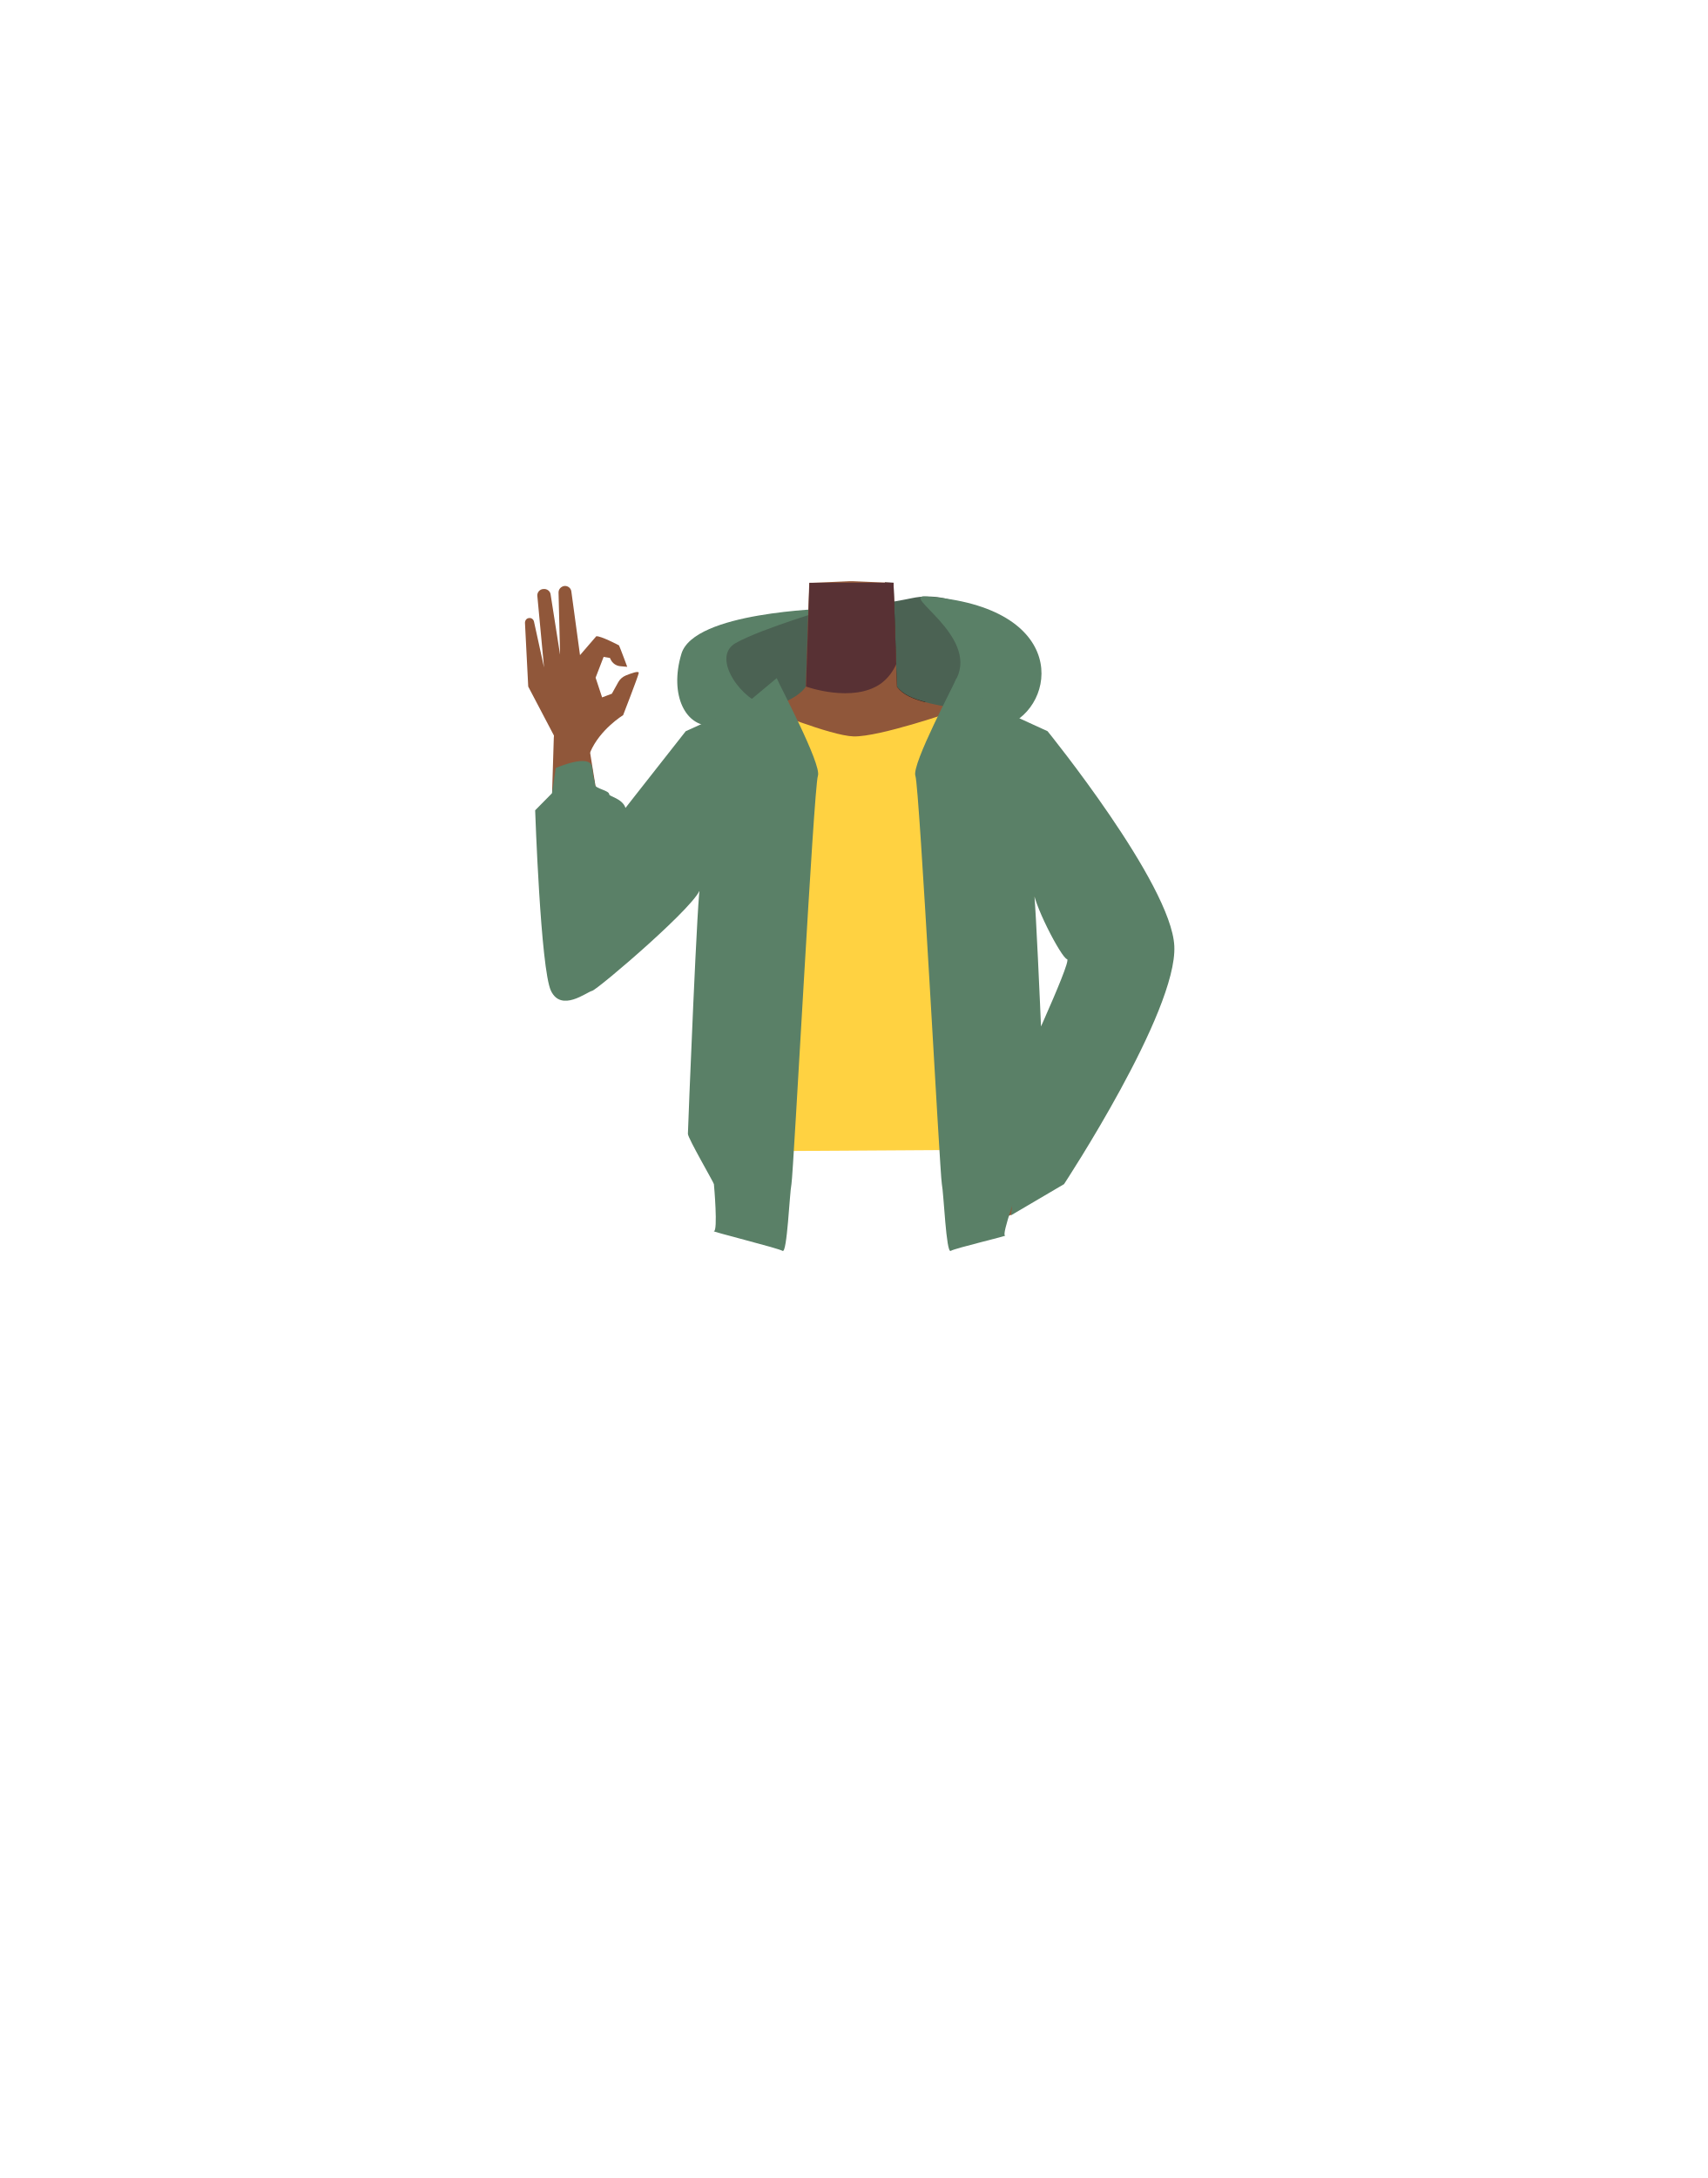
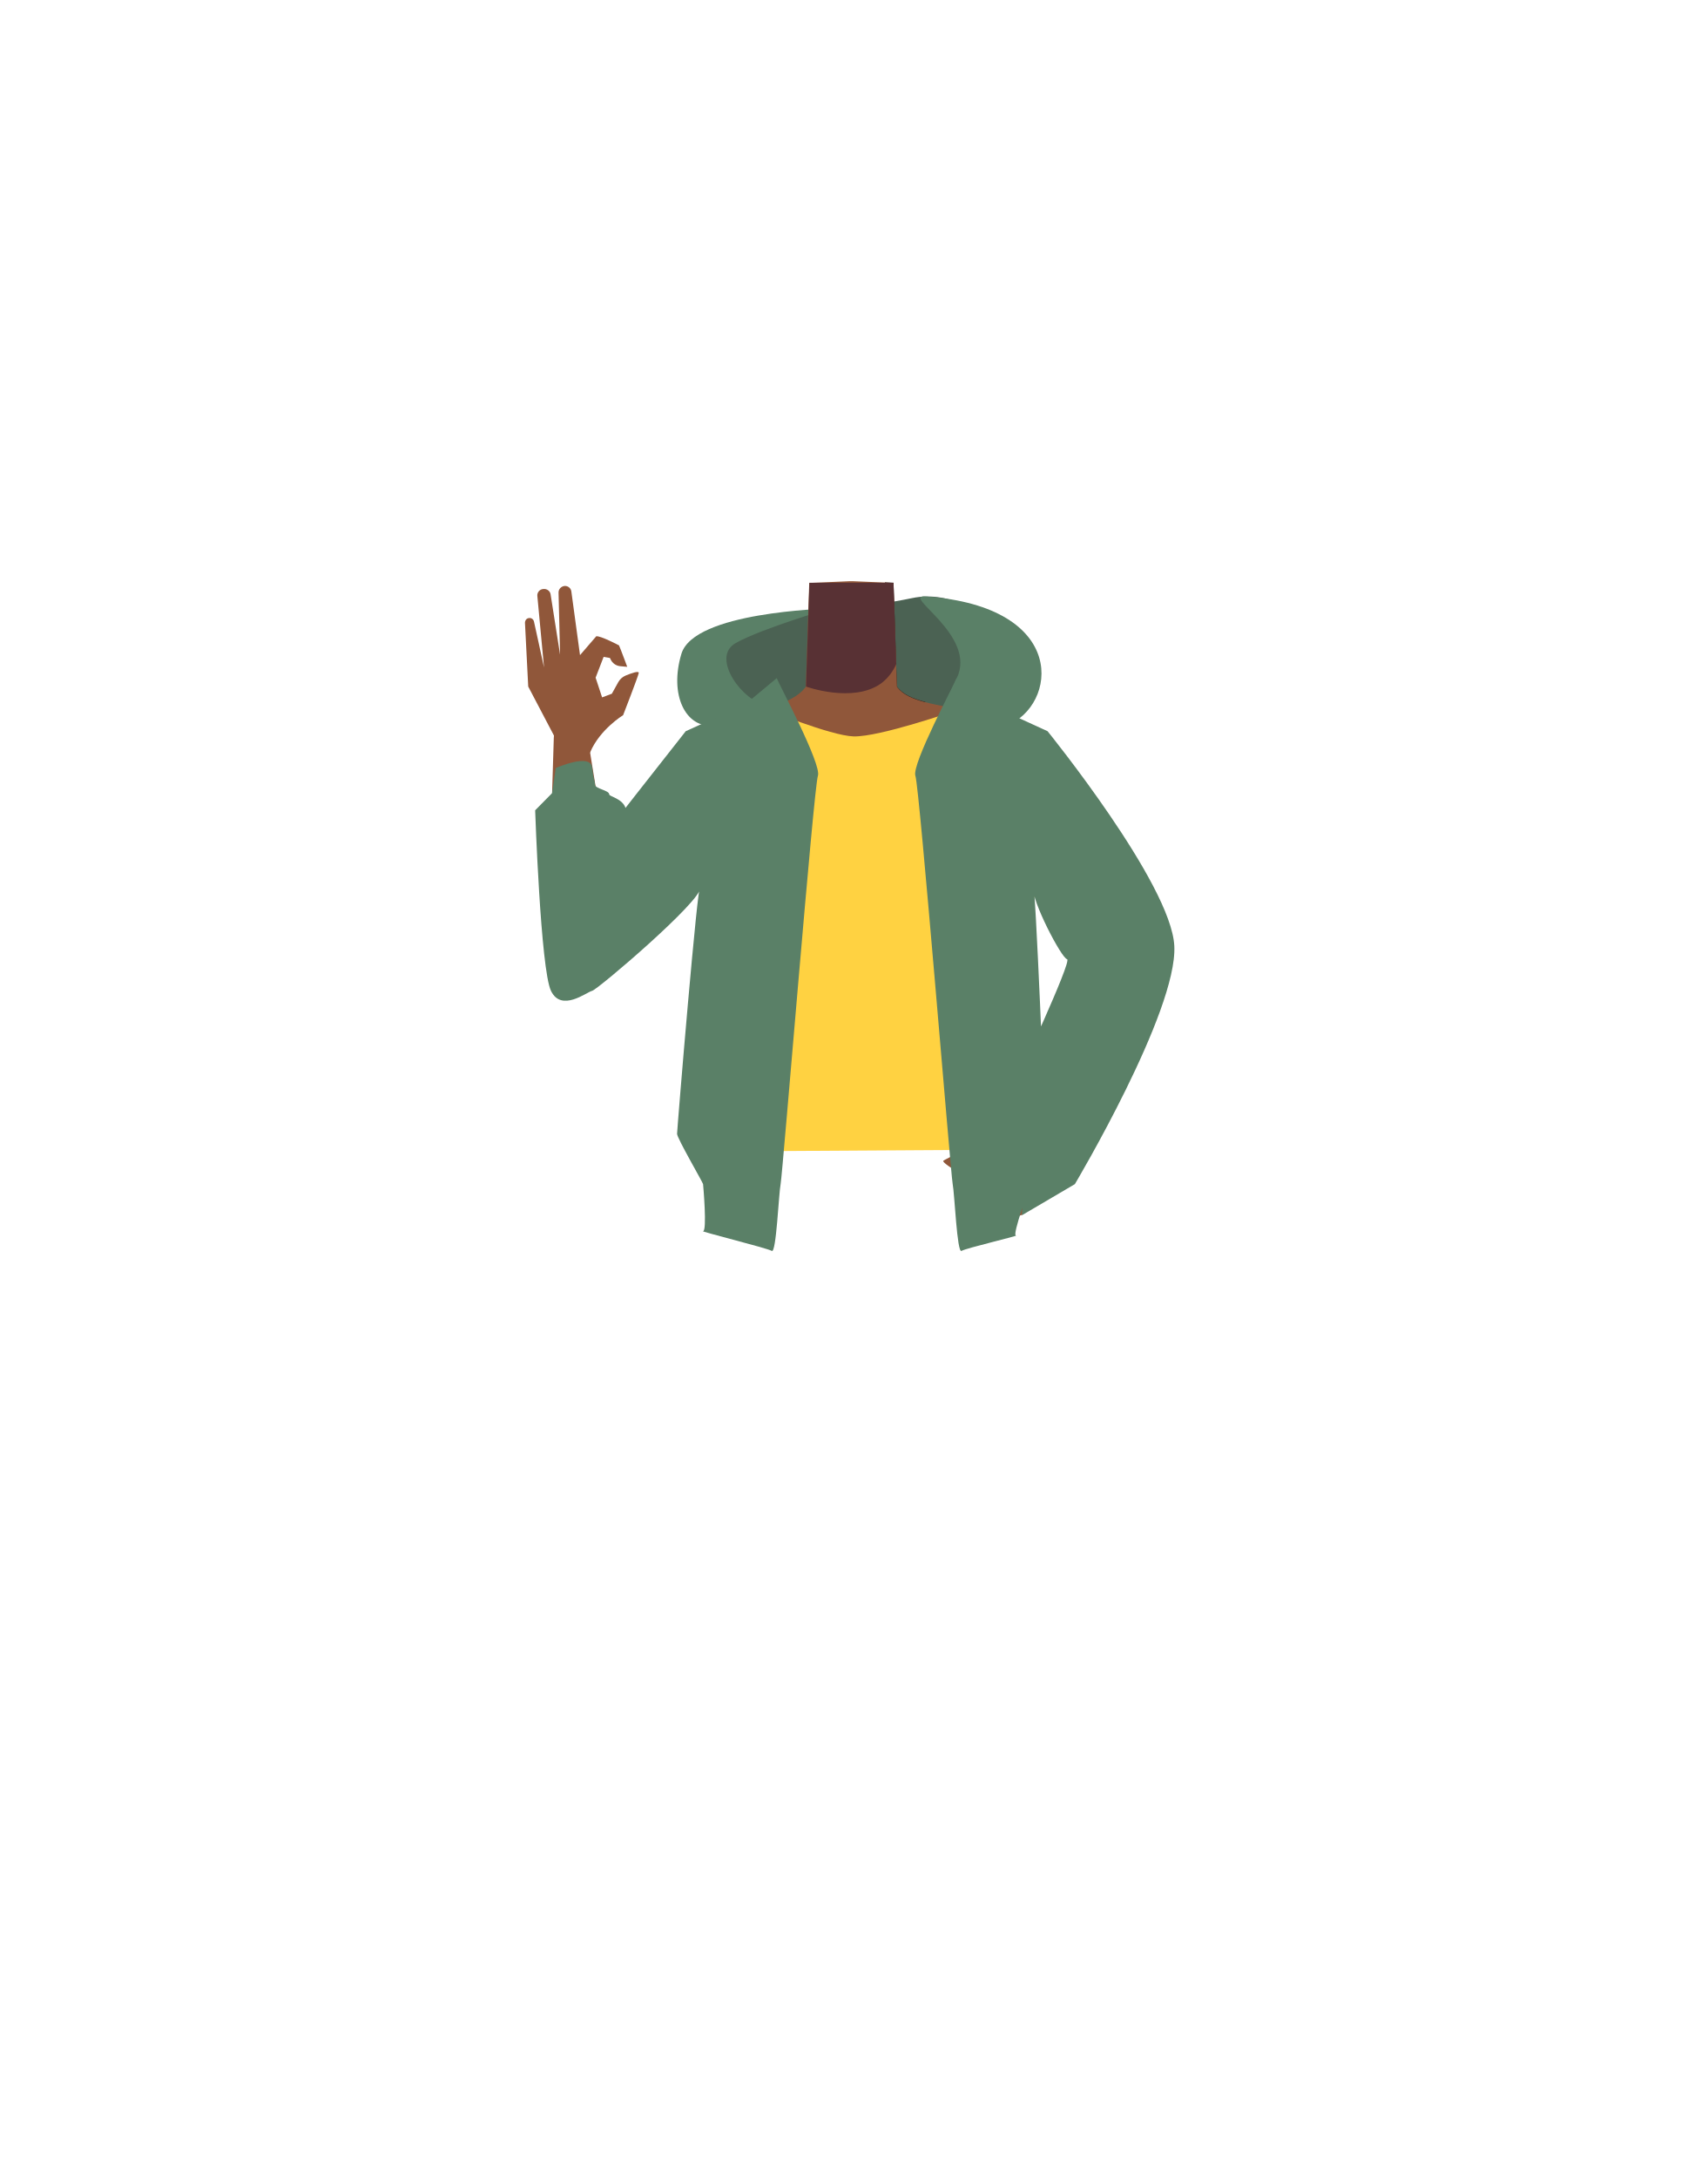
<svg xmlns="http://www.w3.org/2000/svg" version="1.1" id="Calque_9" x="0px" y="0px" viewBox="0 0 788 1005" style="enable-background:new 0 0 788 1005;" xml:space="preserve">
  <style type="text/css">
	.st0{fill:#4B6253;}
	.st1{fill:#5A8067;}
	.st2{fill:#231713;}
	.st3{fill:#90573A;}
	.st4{fill:#583134;}
	.st5{fill:#FFD241;}
</style>
  <g>
    <path class="st0" d="M365.3,356.8c-2.2,0.4-37.9-21.2-43.2-36.9s0.3-28.1,22-32s58.3-8,76.8-11.9s35.7,7.9,45.4,20.8   s9.9,36.5-1.8,38.1s-23.4,13.8-43.6,15.2S365.3,356.8,365.3,356.8z" />
    <path class="st1" d="M353,324.7c-8.9,0-25.7-21.1-13.4-28s45-16.3,43.1-16s-62.4,1.6-68.2,21c-5.7,18.9,1.9,34.5,15,33.1   S353,324.7,353,324.7z" />
    <path class="st1" d="M427.1,275.2c-11.5-0.8,24.1,17.9,14.5,37.7s2.2,30,23,21.9C487.8,325.9,494,279.9,427.1,275.2z" />
    <path class="st2" d="M427.1,323.9c-0.6,0.6-1,0.9-1,0.9l-18.4-3.5l-1.1-5.9l-4.4-23.4l6.2-23.1v-0.2l4,0.2l1.2,36.7v0.7l0.4,10.5   C416.5,320.3,421.3,322.4,427.1,323.9z" />
    <path class="st3" d="M481,373.4c-4,12.6-16.2,8.4-25.5,16.3c-10.9,9.3-6.9,27.5-8.4,36.9c-1,6.2-9.9,22.2-13.7,21.3   c-10.8-2.5-16.9-20.9-26.7-26.2c-5.7-3.1-8.2-6.1-13.7-2.5c-5.5-3.6-8-0.6-13.7,2.5c-9.8,5.4-15.8,23.7-26.7,26.2   c-3.9,0.9-12.7-15.1-13.7-21.3c-1.5-9.3,2.5-27.5-8.4-36.9c-9.2-7.9-21.4-3.7-25.5-16.3c-7-22,14.5-34.7,24.4-38.5   c15.2-5.9,36.1-8.9,42.5-18l1.6-47.9l18.3-0.8h2.2l14.3,0.6l4,0.2l0.7,20.2l0.6,16.5v0.7l0.4,10.5c2.5,3.5,7.2,5.6,13,7.1   c6.5,1.7,14.2,2.8,21.5,4.5c3.1,0.7,6.1,1.6,9,2.7C467.5,334.9,488,351.4,481,373.4z" />
    <path class="st4" d="M413.7,306.3c-1.5,3.6-4,6.8-7.1,9.1c-13,9.2-34.6,1.4-34.6,1.4l1.6-47.9h38.8l1.2,36.7L413.7,306.3z" />
    <path class="st3" d="M443.3,355.4c1.6,21.9,14.8,26.7,21.9,33.8c11.3,11.3,25.7,42.1,34.3,55.5c4.1,6.3,15.8,19.5,25.5,13l0,0   c12-8.9,6.3-23.2,3-29.7c-6.8-13.1-25.3-39.1-30.1-53.1c-3.6-10.4-5-21.5-19.3-32.4c0,0-13.9-12-25.7-6.2   C445.3,340.1,442.6,346.4,443.3,355.4L443.3,355.4z" />
-     <path class="st3" d="M522.5,429.9c13.4,6.9,9.9,18.8,7.7,24.7c-2.3,6.4-37.9,61.9-46.9,77.4c-5.1,8.8-7.6,13.6-13.1,11.1   c-5-2.3-4.9-7.2-1.8-16.5c15.8-47.3,15.8-55.5,31.8-88.2C507,424.6,519.1,428.2,522.5,429.9z" />
+     <path class="st3" d="M522.5,429.9c13.4,6.9,9.9,18.8,7.7,24.7c-2.3,6.4-37.9,61.9-46.9,77.4c-5.1,8.8-2.6,13.6-8.1,11.1   c-5-2.3-9.9-7.2-6.8-16.5c15.8-47.3,15.8-55.5,31.8-88.2C507,424.6,519.1,428.2,522.5,429.9z" />
    <path class="st3" d="M353.5,360.9c-4.3,21.5-18,24.7-25.9,30.9c-12.6,9.8-29.3,38.2-39.7,50.2c-4.9,5.7-18.5,17-27.1,9.2l0,0   c-10.6-10.6-3-23.9,1.3-29.8c8.6-12,28.3-34.5,34.9-47.8c4.9-9.9,7.6-20.7,23.1-29.8c0,0,15.3-10.2,26.3-3   C353.3,345.5,355.2,352.1,353.5,360.9L353.5,360.9z" />
    <path class="st3" d="M270.4,449.9c15-1.2,14.4-12.8,14.7-19.1c0.3-6.8-11.1-72-13.7-89.8c-1.5-10-2-15.4-8.1-15.1   c-5.5,0.3-7.6,10.6-7.7,14.7c-1.5,44.4-1.5,55-0.9,94.8C254.9,454.3,266.5,450.2,270.4,449.9z" />
    <path class="st3" d="M285.4,314.7c0.8-1.4,2-2.4,3.4-3c2.5-1,6.2-2.4,6-1.1c-0.4,1.9-7.2,19.4-7.2,19.4s-10.7,6.5-15.2,17.1   c-1,2.3-15.1,0.9-15.1,0.9l-1-7.4l-12.5-23.8l-1.5-29.4c0-1.1,0.7-2.1,1.8-2.2l0,0c1.2-0.2,2.2,0.6,2.4,1.8l4.6,21l-3.1-33.1   c-0.1-1.5,1-2.9,2.6-3.1h0.2c1.5-0.2,3,0.8,3.3,2.3l4.4,28l-0.7-28.5c-0.1-1.6,1-2.9,2.6-3.2l0,0c1.6-0.2,3.1,0.9,3.3,2.5l4,29.4   l7.5-8.7c2-0.3,10.5,4.2,10.5,4.2c0.5,1,3.8,9.9,3.8,9.9l-3.3-0.3c-1.9-0.2-3.6-1.4-4.4-3.2l-0.3-0.6l-2.9-0.5l-3.7,9.6l3,9.1   l4.5-1.7L285.4,314.7z" />
    <path class="st5" d="M288.7,374.9l34.5,36.8l9.1-13.4v133l129.9-0.8l-5.6-139l14.9,26.7l38.5-27.9l-31.2-50.5L440.7,328   c0,0-34.7,12.1-46.7,11.8c-10.7-0.3-41-12.8-41-12.8l-36.5,12.5L288.7,374.9" />
-     <path class="st3" d="M436.1,540.2c0,0-1.5-3.9-0.7-4.6s15.4-7.7,16.2-7.5s15.8,0.2,16.9,0s11.4,8.3,10.9,9s-11.2,23.1-12.8,23.5   s-7.4,3.9-8.2,3.7S440,551.2,440,551.2l2-8L436.1,540.2z" />
-     <path class="st1" d="M358.5,312.9c0.6,2,20.9,39.9,19,45.1s-11.3,183.8-12.2,188.3s-2,32.2-4.1,30.9s-33.6-9.1-31.7-9.1   s0.1-20.9,0-21.7s-12-21.2-12-23.2s4.7-119.4,5.7-113.6s-47.3,47-49.9,47.6s-14.2,10-19,0s-7.3-83.3-7.3-83.3l7.8-7.9l1.7-11.6   c0,0,16-7.1,16.8-0.3s1.3,5.9,1.3,7.9s6.6,2.6,6.6,4.6c0,0.9,6.1,1.9,7.5,6.2l0,0l4.3-5.5l23.5-29.9l27.6-12.5L358.5,312.9z" />
-     <path class="st1" d="M441.5,312.9c-0.6,2-20.9,39.9-19,45.1s11.3,183.8,12.2,188.3s2,32.2,4.1,30.9s27-7.1,25.1-7.1   s6.5-22.9,6.6-23.7s12-21.2,12-23.2s-4.7-119.4-5.6-113.6s13,32.5,15.6,33s-24.8,58.8-20,48.8s-5.9,69.4-5.9,69.4l24.5-14.4   c0,0,52.4-79.6,50.9-109.9c-1.4-28.7-58.5-99.1-58.5-99.1L456,324.8L441.5,312.9z" />
+     <path class="st3" d="M441.1,540.2c0,0-6.5-3.9-5.7-4.6s15.4-7.7,16.2-7.5s15.8,0.2,16.9,0s11.4,8.3,10.9,9s-6.2,23.1-7.8,23.5   s-7.4,3.9-8.2,3.7S445,551.2,445,551.2l2-8L441.1,540.2z" />
+     <path class="st1" d="M358.5,312.9c0.6,2,20.9,39.9,19,45.1s-16.3,183.8-17.2,188.3s-2,32.2-4.1,30.9s-33.6-9.1-31.7-9.1   s0.1-20.9,0-21.7s-12-21.2-12-23.2s9.7-119.4,10.7-113.6s-47.3,47-49.9,47.6s-14.2,10-19,0s-7.3-83.3-7.3-83.3l7.8-7.9l1.7-11.6   c0,0,16-7.1,16.8-0.3s1.3,5.9,1.3,7.9s6.6,2.6,6.6,4.6c0,0.9,6.1,1.9,7.5,6.2l0,0l4.3-5.5l23.5-29.9l27.6-12.5L358.5,312.9z" />
+     <path class="st1" d="M441.5,312.9c-0.6,2-20.9,39.9-19,45.1s16.3,183.8,17.2,188.3s2,32.2,4.1,30.9s27-7.1,25.1-7.1   s6.5-22.9,6.6-23.7s7-21.2,7-23.2s-4.7-119.4-5.6-113.6s13,32.5,15.6,33s-24.8,58.8-20,48.8s-0.9,69.4-0.9,69.4l24.5-14.4   c0,0,47.4-79.6,45.9-109.9c-1.4-28.7-58.5-99.1-58.5-99.1L456,324.8L441.5,312.9z" />
  </g>
</svg>
